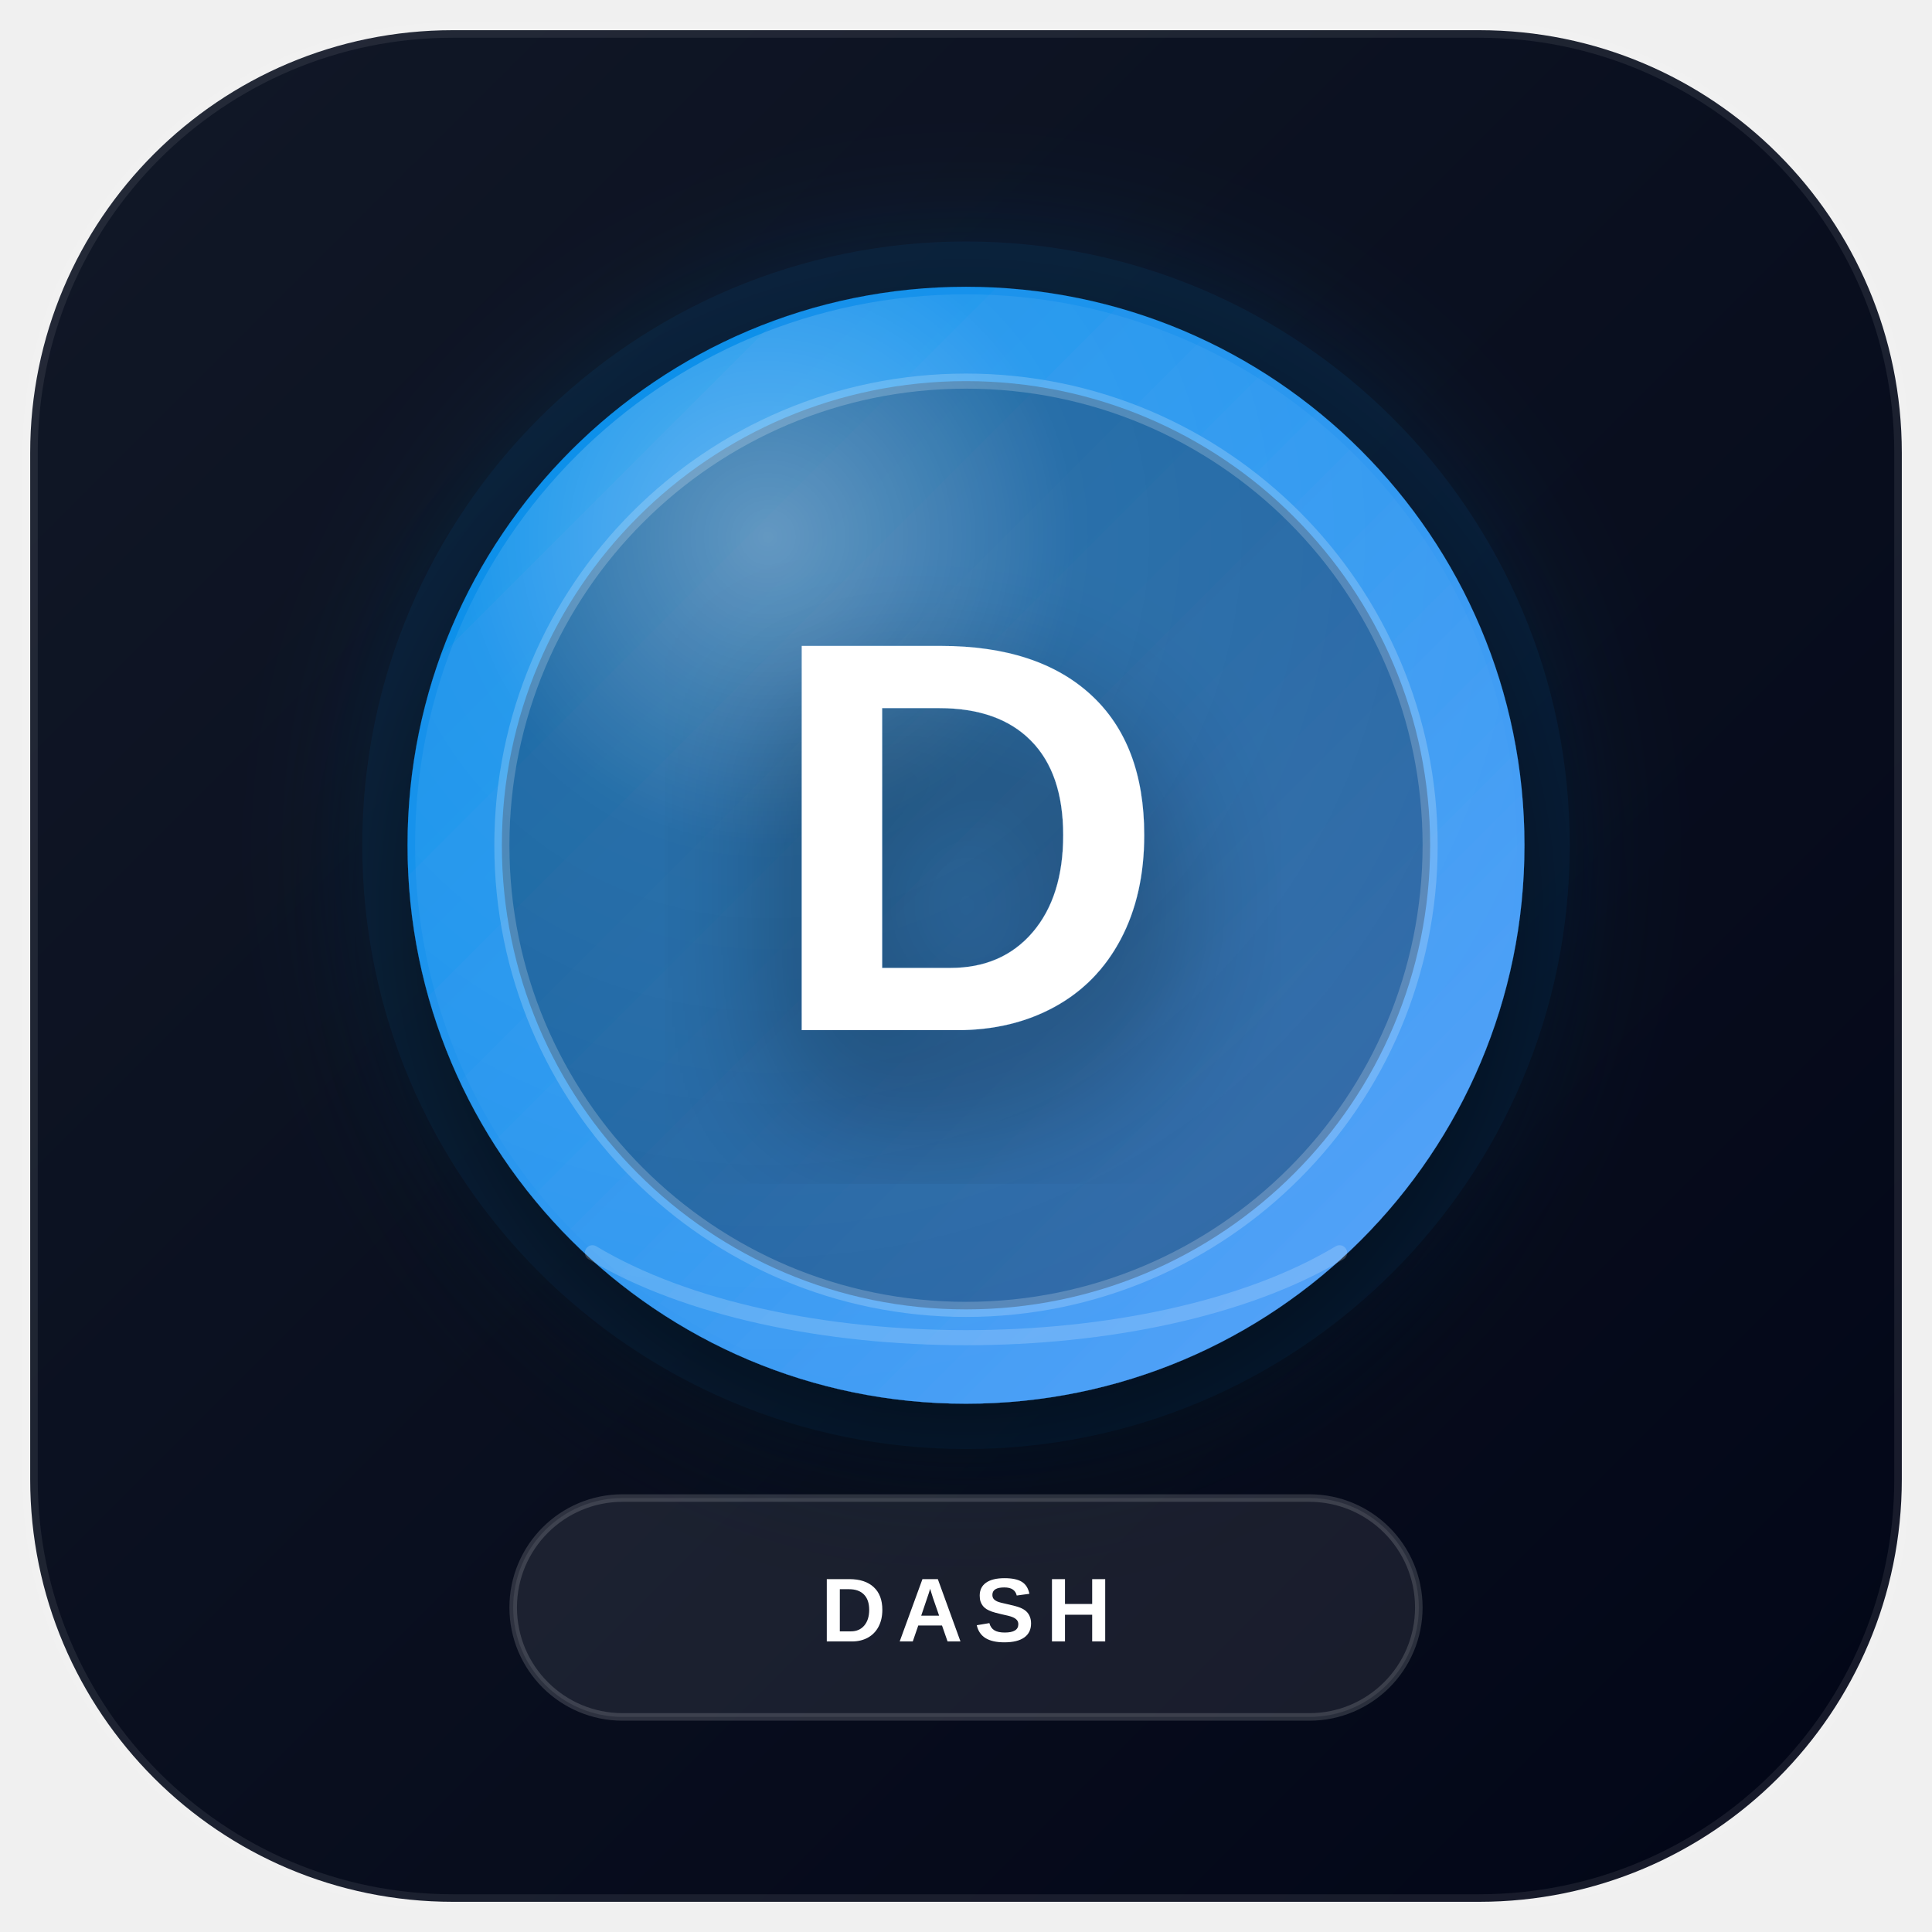
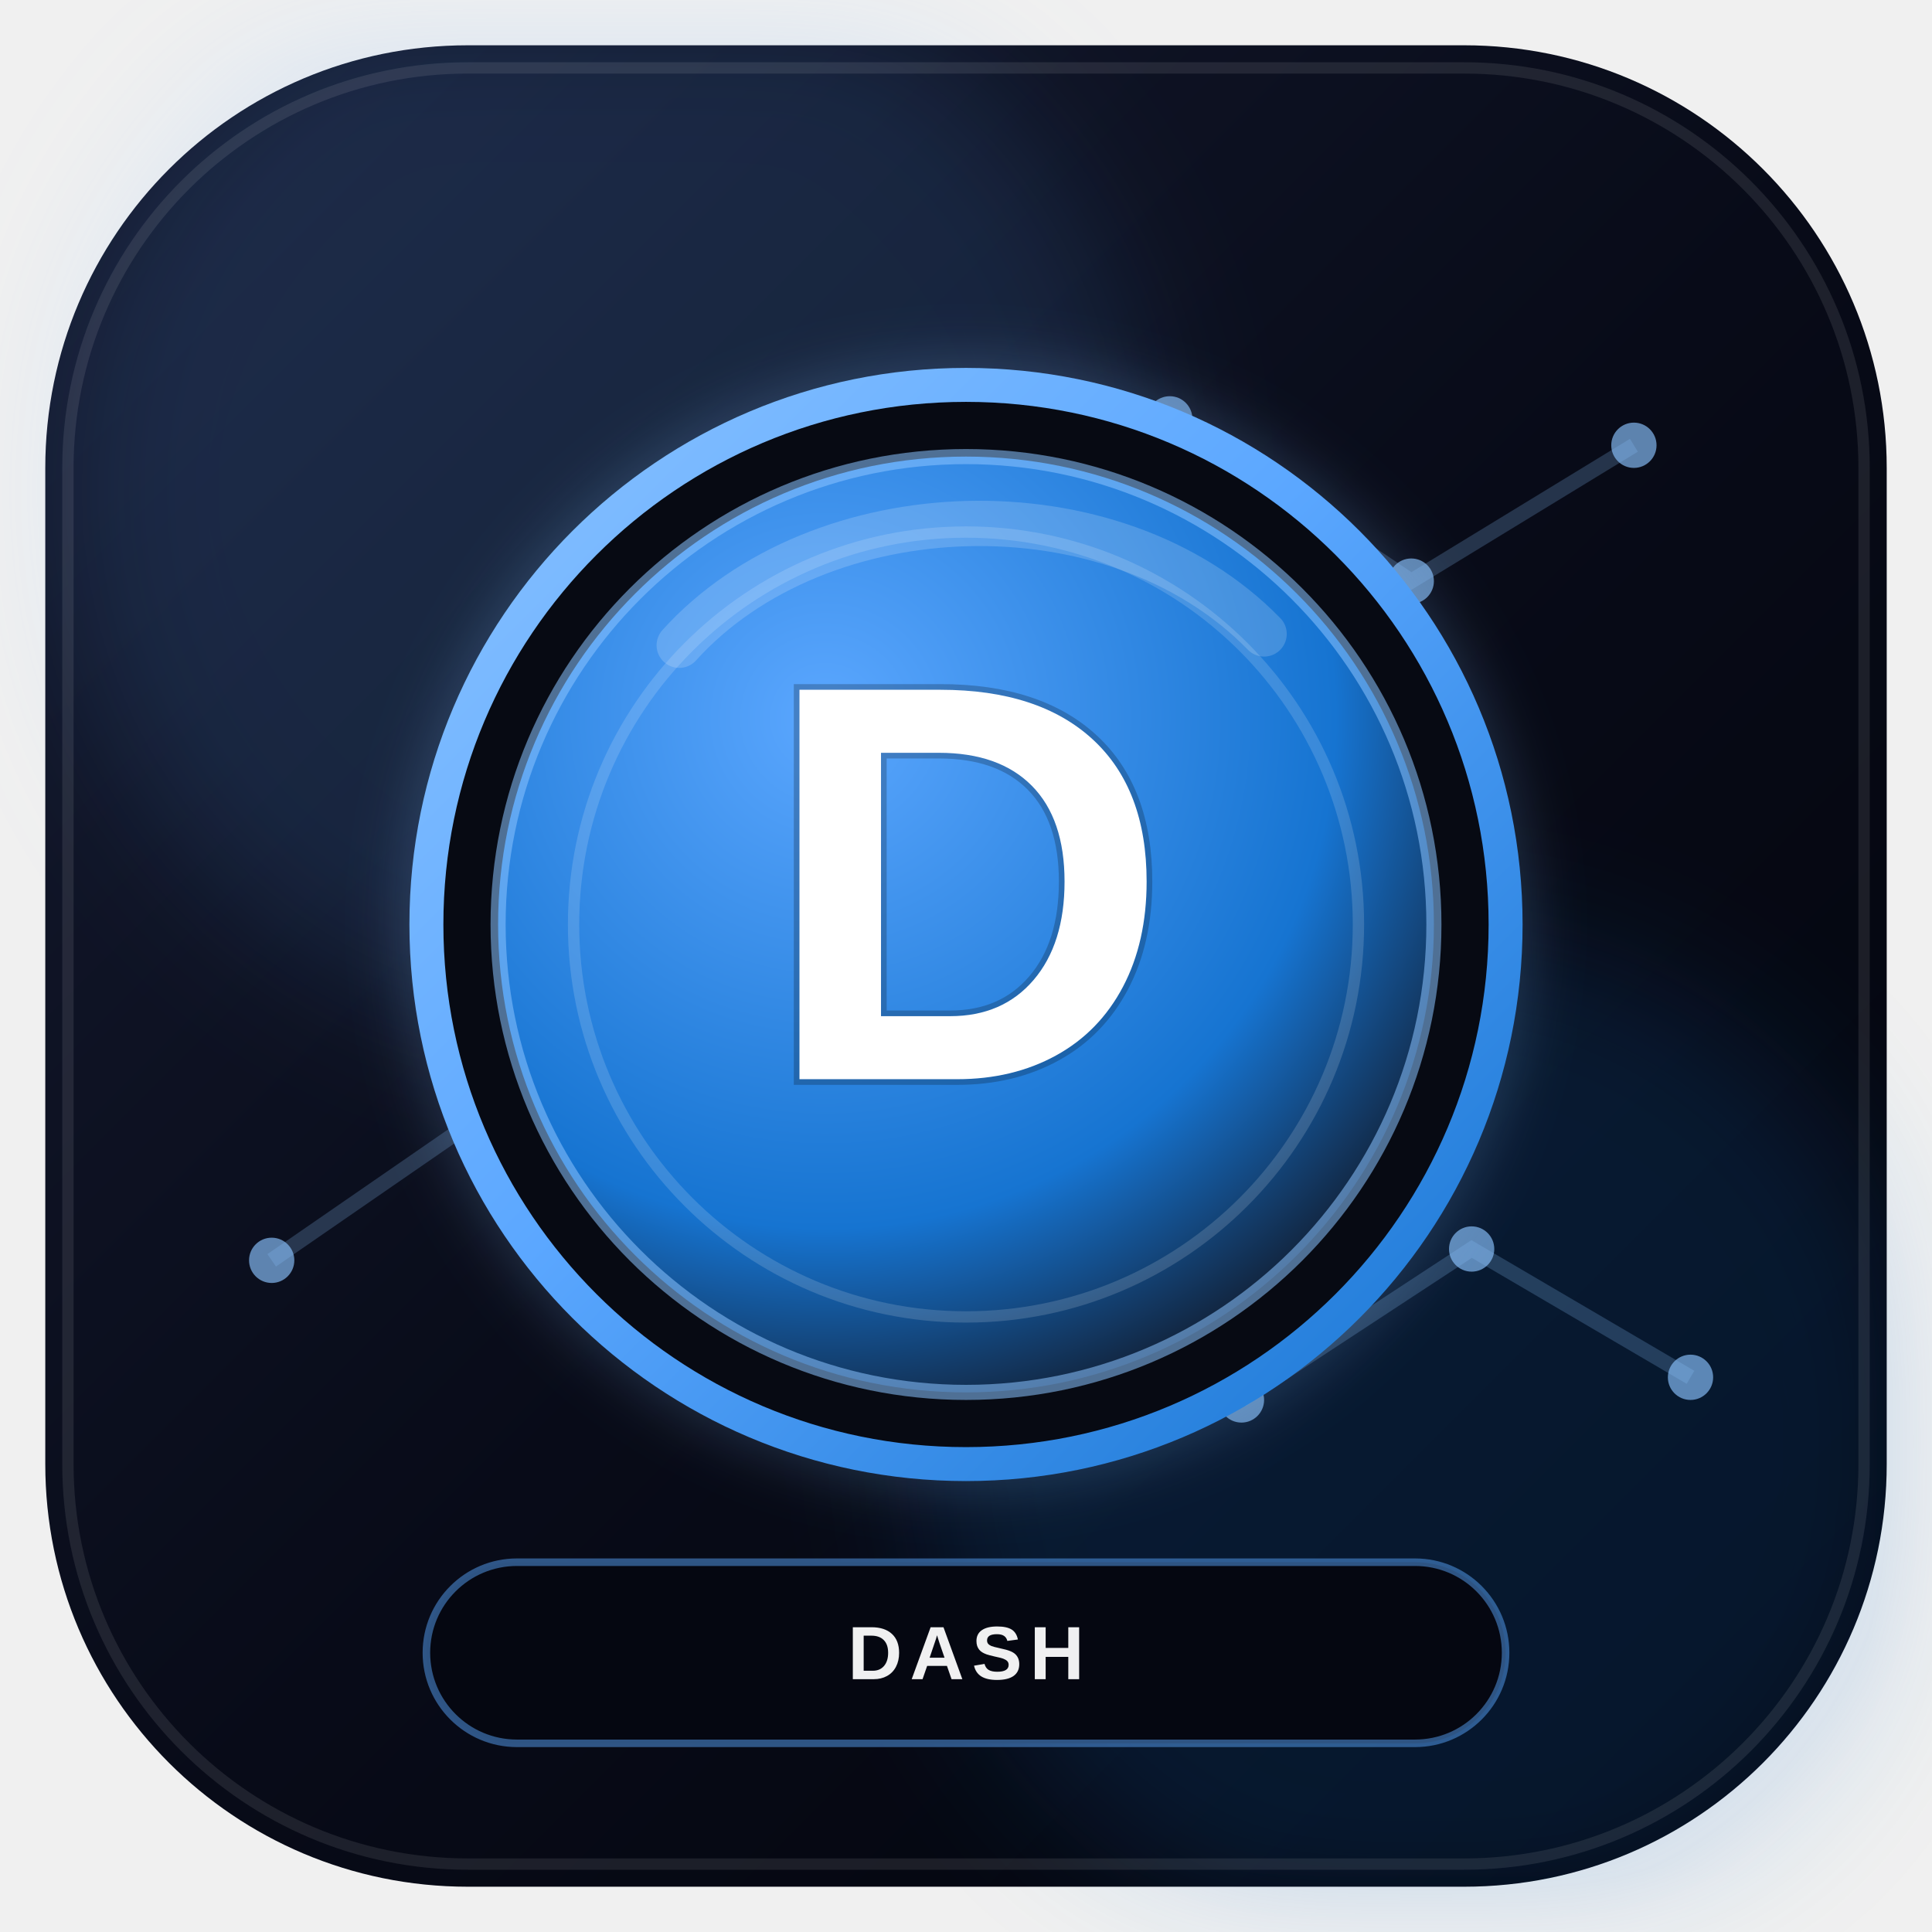
- <svg xmlns="http://www.w3.org/2000/svg" viewBox="0 0 512 512" role="img">
+ <svg xmlns="http://www.w3.org/2000/svg" viewBox="0 0 512 512" role="img" aria-labelledby="title desc">
  <defs>
-     <linearGradient id="tile" x1="0" y1="0" x2="1" y2="1">
-       <stop offset="0" stop-color="#111827" />
-       <stop offset="1" stop-color="#020617" />
+     <linearGradient id="bg" x1="0" y1="0" x2="1" y2="1">
+       <stop offset="0" stop-color="#151b31" />
+       <stop offset=".52" stop-color="#080b18" />
+       <stop offset="1" stop-color="#02040b" />
    </linearGradient>
-     <linearGradient id="brand" x1="0" y1="0" x2="1" y2="1">
-       <stop offset="0" stop-color="#008CE7" />
-       <stop offset="1" stop-color="#60A5FA" />
+     <radialGradient id="coin" cx=".35" cy=".28" r=".8">
+       <stop offset="0" stop-color="#5ba7ff" />
+       <stop offset=".68" stop-color="#1674d1" />
+       <stop offset="1" stop-color="#111827" />
+     </radialGradient>
+     <linearGradient id="ring" x1="0" y1="0" x2="1" y2="1">
+       <stop offset="0" stop-color="#8bc3ff" />
+       <stop offset=".45" stop-color="#5ba7ff" />
+       <stop offset="1" stop-color="#1674d1" />
    </linearGradient>
-     <radialGradient id="shine" cx="32%" cy="22%" r="78%">
-       <stop offset="0" stop-color="#FFFFFF" stop-opacity=".34" />
-       <stop offset=".36" stop-color="#FFFFFF" stop-opacity=".07" />
-       <stop offset="1" stop-color="#FFFFFF" stop-opacity="0" />
-     </radialGradient>
-     <filter id="shadow" x="-40%" y="-40%" width="180%" height="180%">
-       <feDropShadow dx="0" dy="18" stdDeviation="20" flood-color="#000000" flood-opacity=".48" />
+     <filter id="shadow" x="-50%" y="-50%" width="200%" height="200%">
+       <feGaussianBlur stdDeviation="18" />
    </filter>
-     <filter id="glow" x="-40%" y="-40%" width="180%" height="180%">
-       <feGaussianBlur stdDeviation="16" result="blur" />
-       <feMerge>
-         <feMergeNode in="blur" />
-         <feMergeNode in="SourceGraphic" />
-       </feMerge>
+     <filter id="soft" x="-50%" y="-50%" width="200%" height="200%">
+       <feGaussianBlur stdDeviation="7" />
    </filter>
  </defs>
-   <rect x="8" y="8" width="496" height="496" rx="112" fill="url(#tile)" stroke="#FFFFFF" stroke-opacity=".08" stroke-width="4" />
-   <circle cx="256" cy="224" r="160" fill="#008CE7" opacity=".14" filter="url(#glow)" />
-   <circle cx="256" cy="224" r="148" fill="url(#brand)" filter="url(#shadow)" />
-   <circle cx="256" cy="224" r="123" fill="#07101F" fill-opacity=".36" stroke="#FFFFFF" stroke-opacity=".20" stroke-width="4" />
-   <circle cx="256" cy="224" r="146" fill="url(#shine)" />
-   <path d="M157 332 C207 362 305 362 355 332" fill="none" stroke="#FFFFFF" stroke-opacity=".18" stroke-width="4" stroke-linecap="round" />
-   <text x="256" y="273" text-anchor="middle" font-family="Arial,Helvetica,sans-serif" font-size="148" font-weight="800" fill="#FFFFFF" filter="url(#shadow)">D</text>
-   <rect x="136" y="397" width="240" height="58" rx="29" fill="#FFFFFF" fill-opacity=".08" stroke="#FFFFFF" stroke-opacity=".15" stroke-width="2" />
-   <text x="256" y="435" text-anchor="middle" font-family="Arial,Helvetica,sans-serif" font-size="24" font-weight="800" letter-spacing="3" fill="#FFFFFF">DASH</text>
+   <rect x="12" y="12" width="488" height="488" rx="112" fill="url(#bg)" />
+   <circle cx="160" cy="130" r="145" fill="#5ba7ff" opacity=".13" filter="url(#shadow)" />
+   <circle cx="378" cy="382" r="135" fill="#1674d1" opacity=".16" filter="url(#shadow)" />
+   <g fill="none" stroke="#8bc3ff" stroke-width="4" opacity=".22">
+     <path d="M72 334L143 285L200 325" />
+     <path d="M310 111L374 154L433 118" />
+     <path d="M329 371L390 331L448 365" />
+   </g>
+   <g fill="#8bc3ff" opacity=".65">
+     <circle cx="72" cy="334" r="6" />
+     <circle cx="143" cy="285" r="6" />
+     <circle cx="200" cy="325" r="6" />
+     <circle cx="310" cy="111" r="6" />
+     <circle cx="374" cy="154" r="6" />
+     <circle cx="433" cy="118" r="6" />
+     <circle cx="329" cy="371" r="6" />
+     <circle cx="390" cy="331" r="6" />
+     <circle cx="448" cy="365" r="6" />
+   </g>
+   <circle cx="256" cy="245" r="150" fill="#8bc3ff" opacity=".18" filter="url(#soft)" />
+   <circle cx="256" cy="245" r="143" fill="#070a13" stroke="url(#ring)" stroke-width="9" />
+   <circle cx="256" cy="245" r="124" fill="url(#coin)" stroke="#8bc3ff" stroke-opacity=".55" stroke-width="4" />
+   <circle cx="256" cy="245" r="104" fill="none" stroke="#ffffff" stroke-opacity=".15" stroke-width="3" />
+   <path d="M180 171  C217 130 295 127 335 168" fill="none" stroke="#fff" stroke-width="12" stroke-linecap="round" opacity=".17" />
+   <text x="256" y="286" text-anchor="middle" font-family="Arial,Helvetica,sans-serif" font-size="150" font-weight="900" fill="#ffffff" stroke="#000000" stroke-opacity=".22" stroke-width="3" paint-order="stroke">
+ D
+ </text>
+   <rect x="113" y="414" width="286" height="48" rx="24" fill="#050711" stroke="#5ba7ff" stroke-opacity=".48" stroke-width="2" />
+   <text x="256" y="445" text-anchor="middle" font-family="Arial,Helvetica,sans-serif" font-size="20" font-weight="800" letter-spacing="2" fill="#ffffff" opacity=".94">
+ DASH
+ </text>
+   <rect x="18" y="18" width="476" height="476" rx="106" fill="none" stroke="#ffffff" stroke-opacity=".09" stroke-width="3" />
</svg>
